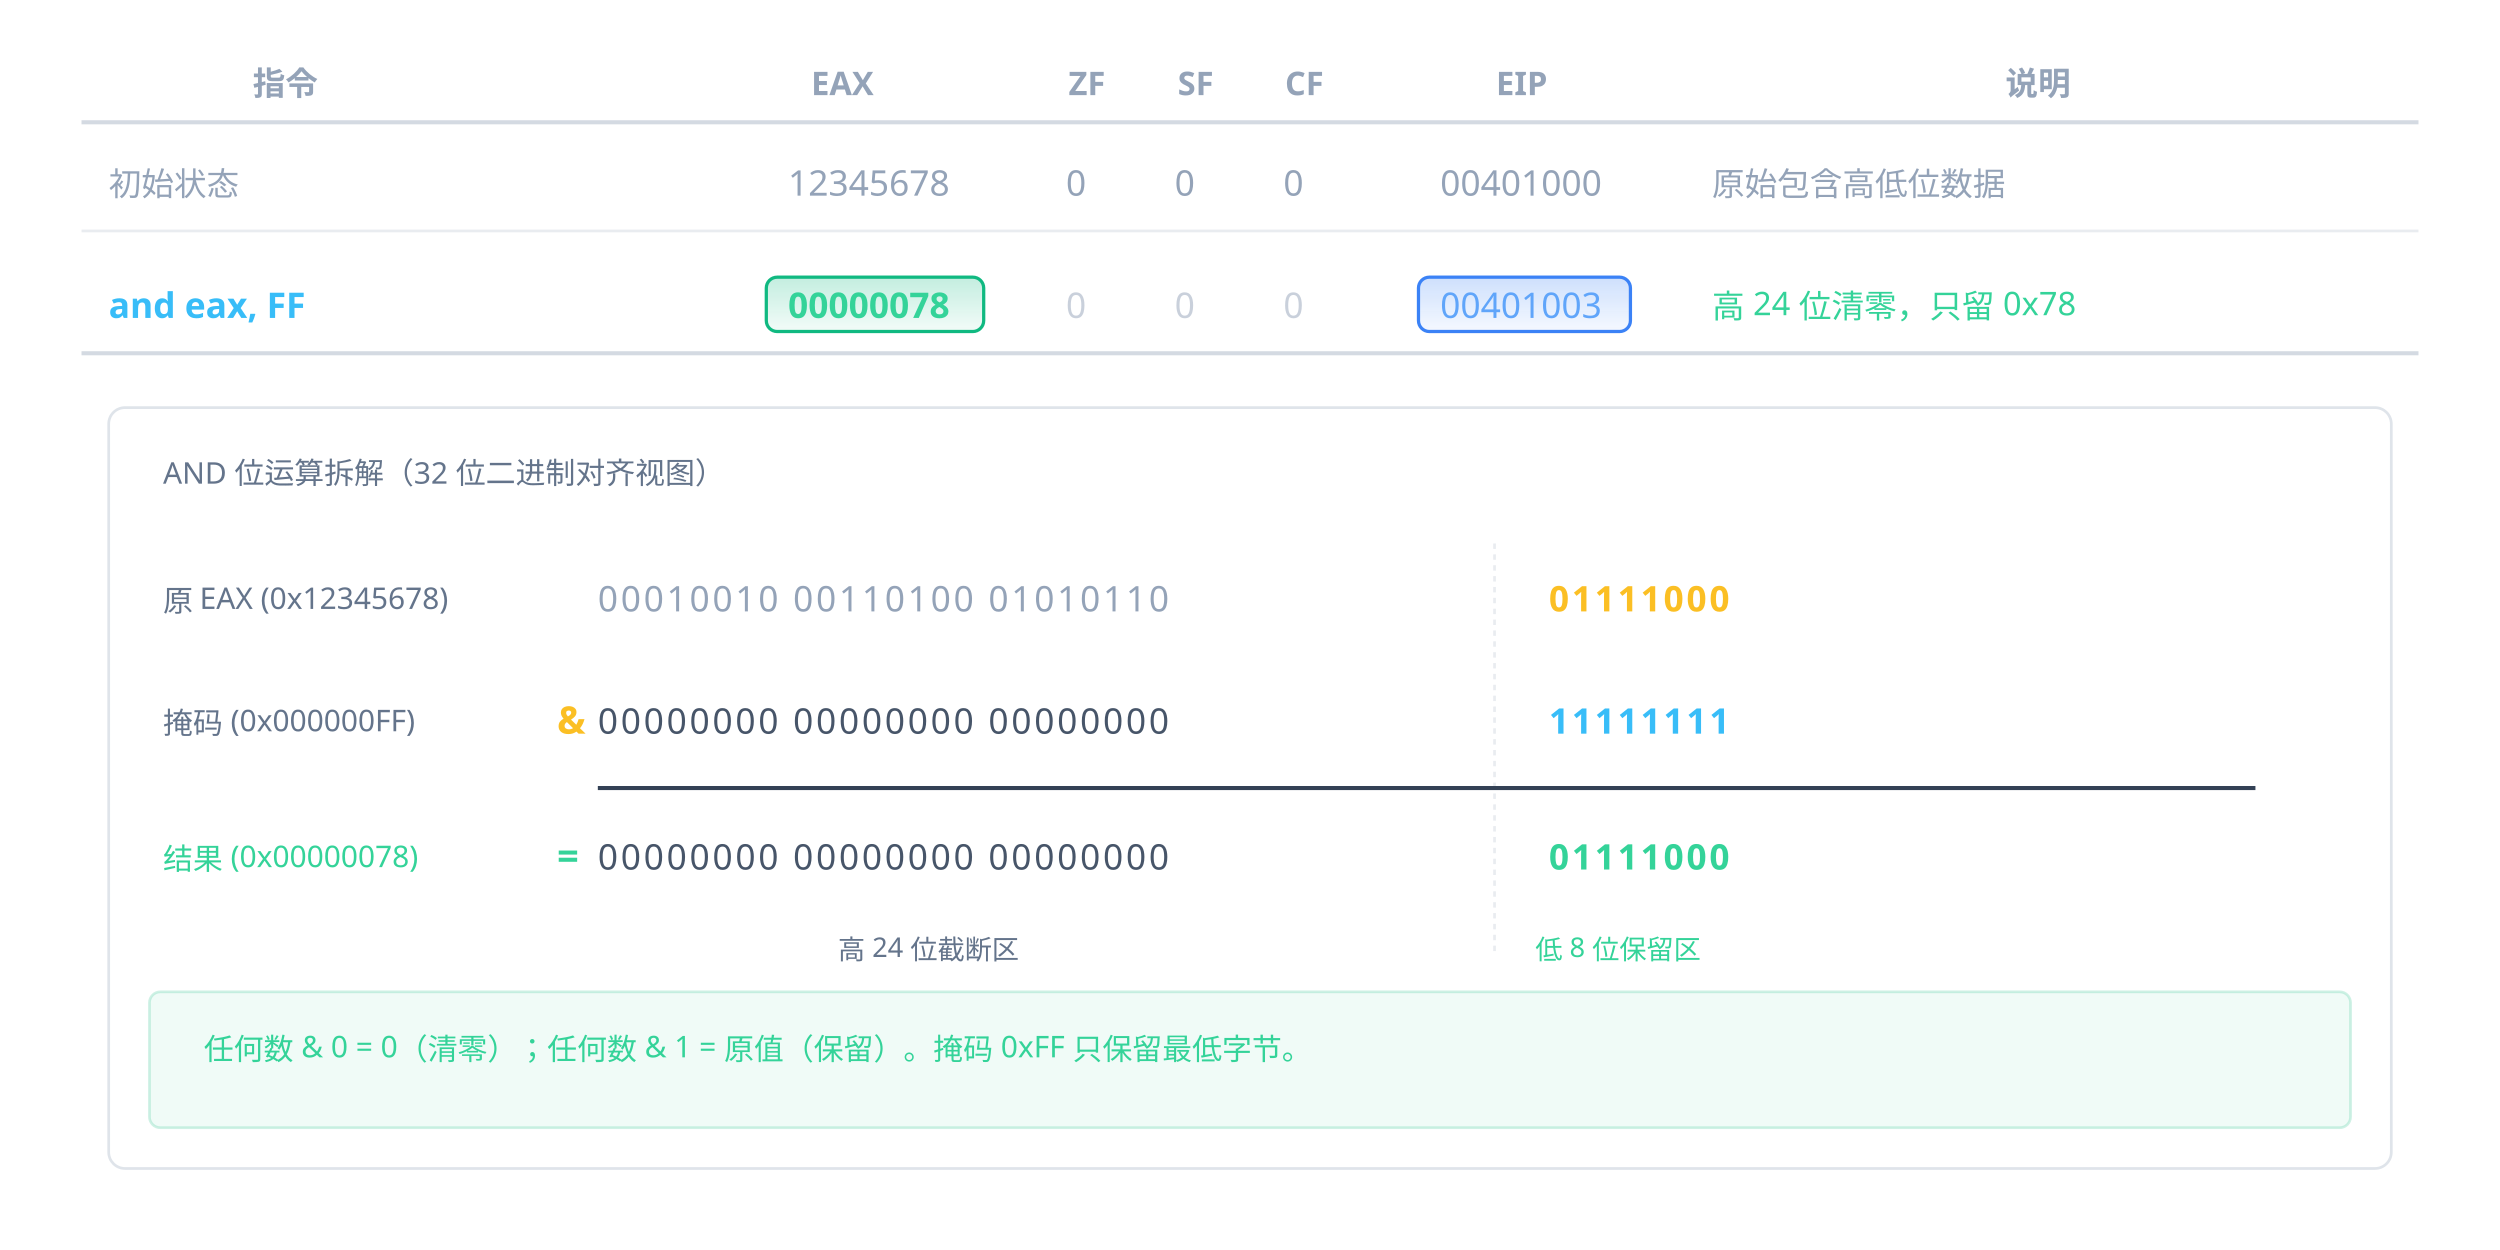
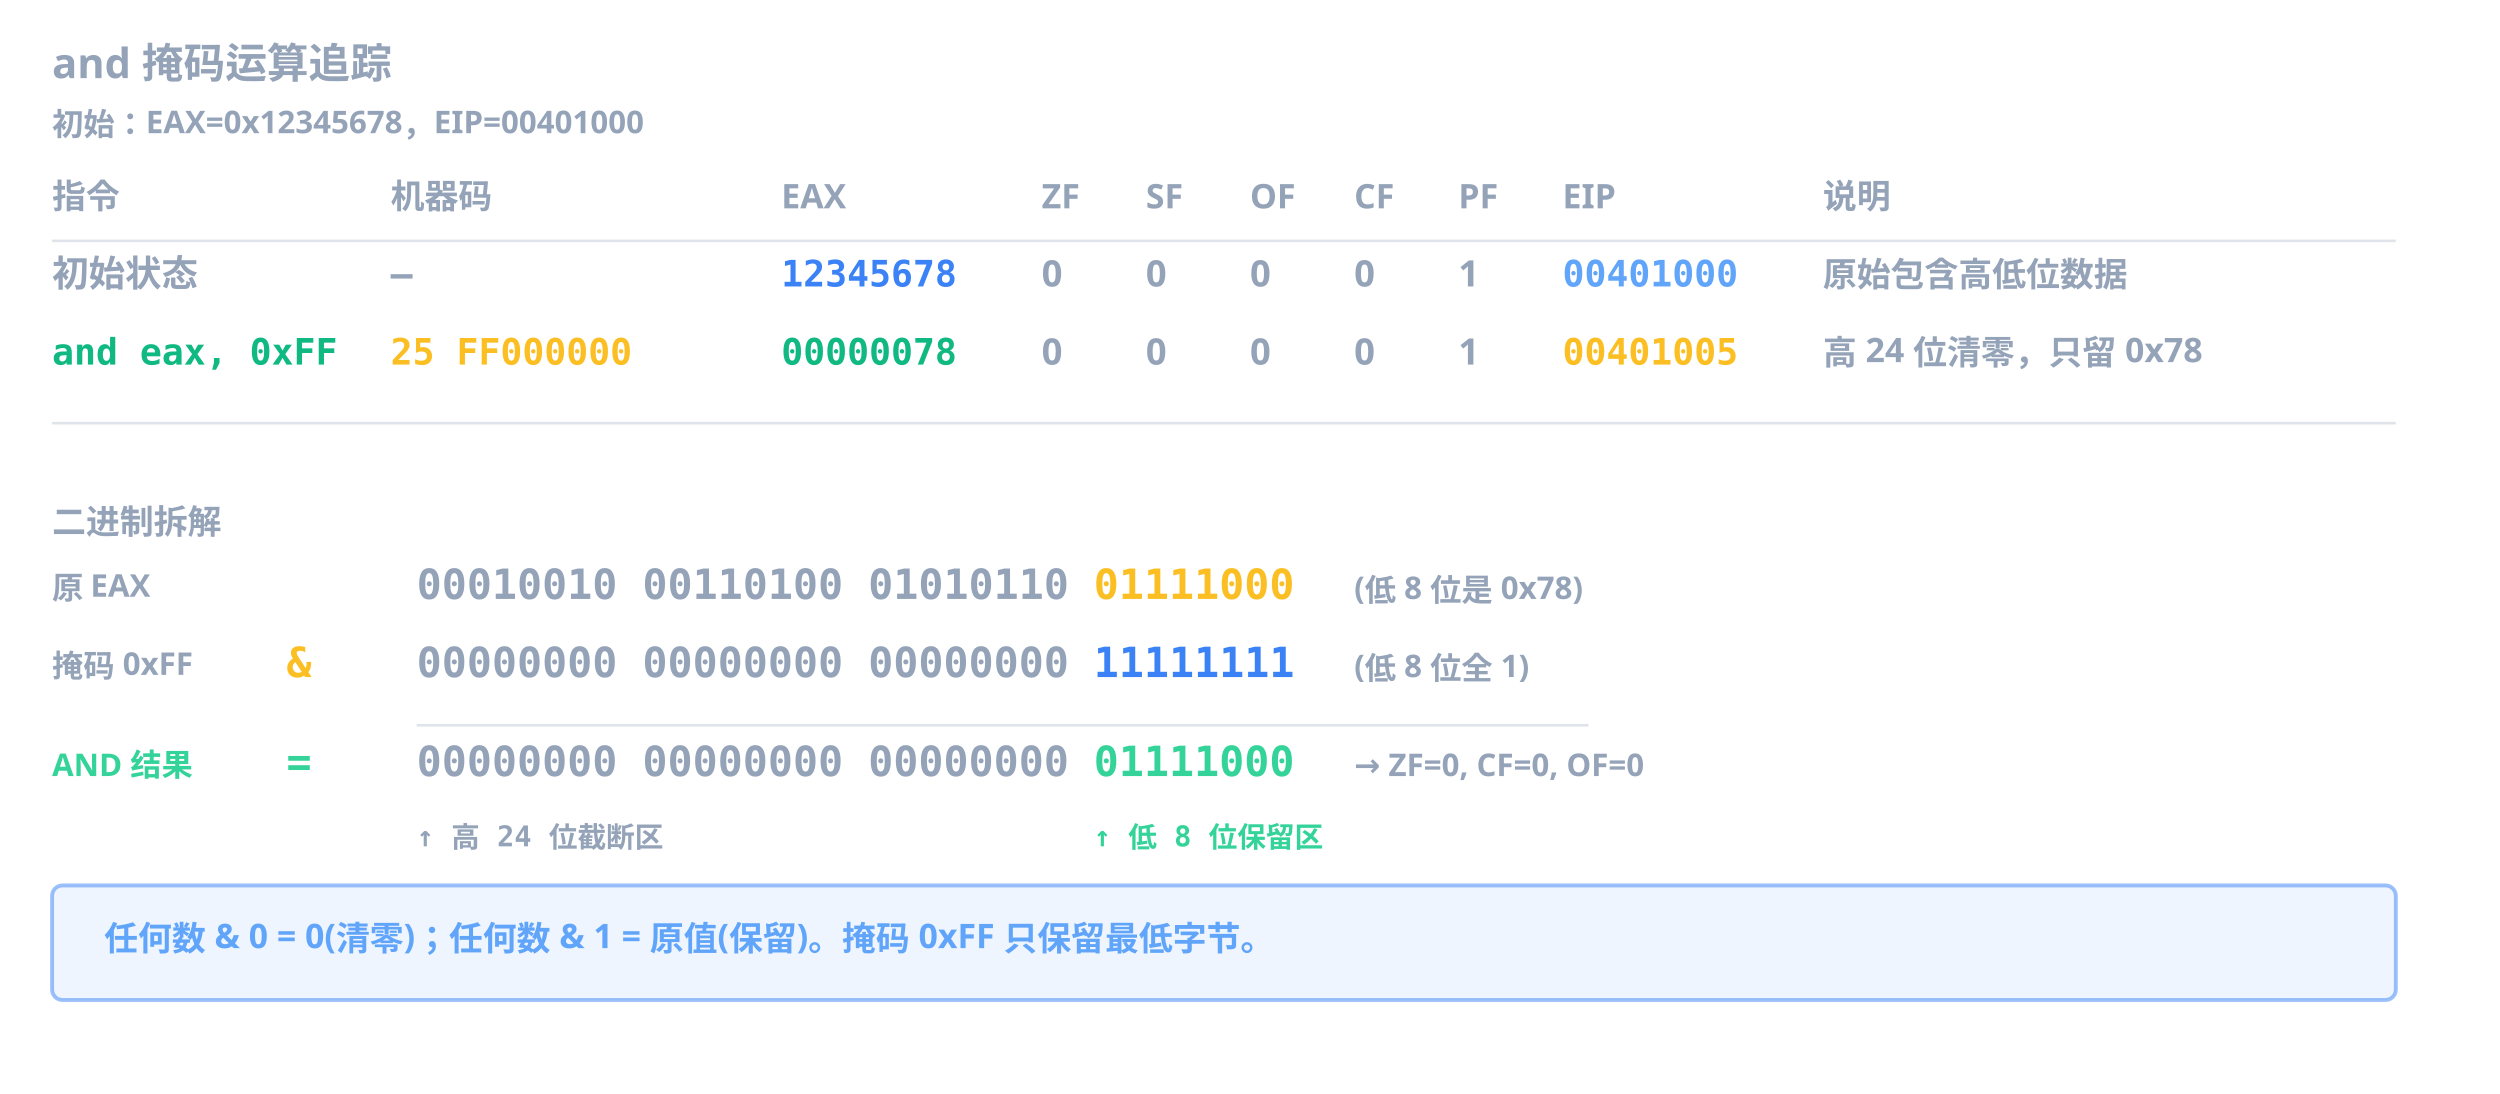
- <svg xmlns="http://www.w3.org/2000/svg" viewBox="0 0 920 460" width="920" font-family="'Noto Sans SC','Microsoft YaHei','PingFang SC','Hiragino Sans GB',sans-serif" font-size="13">
-   <defs>
-     <linearGradient id="eaxGrad" x1="0" y1="0" x2="0" y2="1">
-       <stop offset="0%" stop-color="#10b981" stop-opacity="0.25" />
-       <stop offset="100%" stop-color="#10b981" stop-opacity="0.05" />
-     </linearGradient>
-     <linearGradient id="eipGrad" x1="0" y1="0" x2="0" y2="1">
-       <stop offset="0%" stop-color="#3b82f6" stop-opacity="0.25" />
-       <stop offset="100%" stop-color="#3b82f6" stop-opacity="0.05" />
-     </linearGradient>
-   </defs>
-   <g fill="#94a3b8" font-weight="600" font-size="12" text-anchor="middle">
-     <text x="105" y="35">指令</text>
-     <text x="310" y="35">EAX</text>
-     <text x="400" y="35">ZF</text>
-     <text x="440" y="35">SF</text>
-     <text x="480" y="35">CF</text>
-     <text x="560" y="35">EIP</text>
-     <text x="750" y="35">说明</text>
+ <svg xmlns="http://www.w3.org/2000/svg" viewBox="0 0 960 420" width="100%" height="100%" font-family="'Noto Sans SC','Microsoft YaHei','PingFang SC','Hiragino Sans GB',sans-serif" font-size="14">
+   <text x="20" y="30" font-size="16" font-weight="bold" fill="#94a3b8">and 掩码运算追踪</text>
+   <text font-weight="bold" x="20" y="52" font-size="12" fill="#94a3b8">初始：EAX=0x12345678，EIP=00401000</text>
+   <g transform="translate(20, 80)">
+     <text x="0" y="0" font-size="13" fill="#94a3b8" font-weight="bold">指令</text>
+     <text x="130" y="0" font-size="13" fill="#94a3b8" font-weight="bold">机器码</text>
+     <text x="280" y="0" font-size="13" fill="#94a3b8" font-weight="bold">EAX</text>
+     <text x="380" y="0" font-size="13" fill="#94a3b8" font-weight="bold">ZF</text>
+     <text x="420" y="0" font-size="13" fill="#94a3b8" font-weight="bold">SF</text>
+     <text x="460" y="0" font-size="13" fill="#94a3b8" font-weight="bold">OF</text>
+     <text x="500" y="0" font-size="13" fill="#94a3b8" font-weight="bold">CF</text>
+     <text x="540" y="0" font-size="13" fill="#94a3b8" font-weight="bold">PF</text>
+     <text x="580" y="0" font-size="13" fill="#94a3b8" font-weight="bold">EIP</text>
+     <text x="680" y="0" font-size="13" fill="#94a3b8" font-weight="bold">说明</text>
+     <rect x="0" y="12" width="900" height="1" fill="#94a3b8" fill-opacity="0.3" />
  </g>
-   <line x1="30" y1="45" x2="890" y2="45" stroke="#94a3b8" stroke-opacity="0.4" stroke-width="1.5" />
-   <g fill="#94a3b8">
-     <text x="40" y="72" font-size="12">初始状态</text>
-     <text x="290" y="72">12345678</text>
-     <text x="396" y="72" text-anchor="middle">0</text>
-     <text x="436" y="72" text-anchor="middle">0</text>
-     <text x="476" y="72" text-anchor="middle">0</text>
-     <text x="530" y="72">00401000</text>
-     <text x="630" y="72" font-size="12">原始包含高低位数据</text>
+   <g transform="translate(20, 110)">
+     <text x="0" y="0" font-family="monospace" font-size="14" font-weight="bold" fill="#94a3b8">初始状态</text>
+     <text x="130" y="0" font-family="monospace" font-size="14" font-weight="bold" fill="#94a3b8">—</text>
+     <text x="280" y="0" font-family="monospace" font-size="14" font-weight="bold" fill="#3b82f6">12345678</text>
+     <text x="380" y="0" font-size="14" font-weight="bold" fill="#94a3b8">0</text>
+     <text x="420" y="0" font-size="14" font-weight="bold" fill="#94a3b8">0</text>
+     <text x="460" y="0" font-size="14" font-weight="bold" fill="#94a3b8">0</text>
+     <text x="500" y="0" font-size="14" font-weight="bold" fill="#94a3b8">0</text>
+     <text x="540" y="0" font-size="14" font-weight="bold" fill="#94a3b8">1</text>
+     <text x="580" y="0" font-family="monospace" font-size="14" font-weight="bold" fill="#60a5fa">00401000</text>
+     <text x="680" y="0" font-size="13" font-weight="bold" fill="#94a3b8">原始包含高低位数据</text>
  </g>
-   <line x1="30" y1="85" x2="890" y2="85" stroke="#94a3b8" stroke-opacity="0.2" stroke-width="1" />
-   <g>
-     <text x="40" y="117" fill="#38bdf8" font-weight="600">and eax, FF</text>
-     <rect x="282" y="102" width="80" height="20" rx="4" fill="url(#eaxGrad)" stroke="#10b981" stroke-width="1.2" />
-     <text x="290" y="117" fill="#34d399" font-weight="600">00000078</text>
-     <text x="396" y="117" fill="#94a3b8" fill-opacity="0.5" text-anchor="middle">0</text>
-     <text x="436" y="117" fill="#94a3b8" fill-opacity="0.5" text-anchor="middle">0</text>
-     <text x="476" y="117" fill="#94a3b8" fill-opacity="0.5" text-anchor="middle">0</text>
-     <rect x="522" y="102" width="78" height="20" rx="4" fill="url(#eipGrad)" stroke="#3b82f6" stroke-width="1.2" />
-     <text x="530" y="117" fill="#60a5fa">00401003</text>
-     <text x="630" y="117" fill="#34d399" font-size="12">高 24 位清零，只留 0x78</text>
+   <g transform="translate(20, 140)">
+     <text x="0" y="0" font-family="monospace" font-size="14" font-weight="bold" fill="#10b981">and eax, 0xFF</text>
+     <text x="130" y="0" font-family="monospace" font-size="14" font-weight="bold" fill="#fbbf24">25 FF000000</text>
+     <text x="280" y="0" font-family="monospace" font-size="14" font-weight="bold" fill="#10b981">00000078</text>
+     <text x="380" y="0" font-size="14" font-weight="bold" fill="#94a3b8">0</text>
+     <text x="420" y="0" font-size="14" font-weight="bold" fill="#94a3b8">0</text>
+     <text x="460" y="0" font-size="14" font-weight="bold" fill="#94a3b8">0</text>
+     <text x="500" y="0" font-size="14" font-weight="bold" fill="#94a3b8">0</text>
+     <text x="540" y="0" font-size="14" font-weight="bold" fill="#94a3b8">1</text>
+     <text x="580" y="0" font-family="monospace" font-size="14" font-weight="bold" fill="#fbbf24">00401005</text>
+     <text x="680" y="0" font-size="13" font-weight="bold" fill="#94a3b8">高 24 位清零，只留 0x78</text>
  </g>
-   <line x1="30" y1="130" x2="890" y2="130" stroke="#94a3b8" stroke-opacity="0.4" stroke-width="1.5" />
-   <g transform="translate(40, 150)">
-     <rect width="840" height="280" rx="6" fill="none" stroke="#94a3b8" stroke-opacity="0.3" stroke-width="1" />
-     <text x="20" y="28" fill="#64748b" font-size="11" font-weight="500">AND 位运算拆解（32 位二进制对齐视图）</text>
-     <line x1="510" y1="50" x2="510" y2="200" stroke="#94a3b8" stroke-opacity="0.2" stroke-dasharray="2,2" stroke-width="1" />
-     <g transform="translate(20, 55)">
-       <text x="0" y="20" fill="#64748b" font-size="11">原 EAX (0x12345678)</text>
-       <text x="160" y="20" fill="#94a3b8" letter-spacing="1">00010010 00110100 01010110</text>
-       <text x="510" y="20" fill="#fbbf24" font-weight="600" letter-spacing="1">01111000</text>
-       <text x="0" y="65" fill="#64748b" font-size="11">掩码 (0x000000FF)</text>
-       <text x="145" y="65" fill="#fbbf24" font-size="14" font-weight="bold">&amp;</text>
-       <text x="160" y="65" fill="#475569" letter-spacing="1">00000000 00000000 00000000</text>
-       <text x="510" y="65" fill="#38bdf8" font-weight="600" letter-spacing="1">11111111</text>
-       <line x1="160" y1="85" x2="770" y2="85" stroke="#334155" stroke-width="1.5" />
-       <text x="0" y="115" fill="#34d399" font-size="11">结果 (0x00000078)</text>
-       <text x="145" y="115" fill="#34d399" font-size="14" font-weight="bold">=</text>
-       <text x="160" y="115" fill="#475569" letter-spacing="1">00000000 00000000 00000000</text>
-       <text x="510" y="115" fill="#34d399" font-weight="600" letter-spacing="1">01111000</text>
+   <rect x="20" y="162" width="900" height="1" fill="#94a3b8" fill-opacity="0.3" />
+   <g transform="translate(20, 205)">
+     <text x="0" y="0" font-size="13" fill="#94a3b8" font-weight="bold">二进制拆解</text>
+     <g transform="translate(0, 25)" font-family="monospace" font-size="16">
+       <text font-weight="bold" x="0" y="0" font-size="12" font-family="'Noto Sans SC','Microsoft YaHei','PingFang SC','Hiragino Sans GB',sans-serif" fill="#94a3b8">原 EAX</text>
+       <text font-weight="bold" x="140" y="0" fill="#94a3b8">00010010 00110100 01010110</text>
+       <text x="400" y="0" fill="#fbbf24" font-weight="bold">01111000</text>
+       <text font-weight="bold" x="500" y="0" font-size="12" font-family="'Noto Sans SC','Microsoft YaHei','PingFang SC','Hiragino Sans GB',sans-serif" fill="#94a3b8">(低 8 位是 0x78)</text>
+       <text font-weight="bold" x="0" y="30" font-size="12" font-family="'Noto Sans SC','Microsoft YaHei','PingFang SC','Hiragino Sans GB',sans-serif" fill="#94a3b8">掩码 0xFF</text>
+       <text x="90" y="30" fill="#fbbf24" font-weight="bold">&amp;</text>
+       <text font-weight="bold" x="140" y="30" fill="#94a3b8">00000000 00000000 00000000</text>
+       <text x="400" y="30" fill="#3b82f6" font-weight="bold">11111111</text>
+       <text font-weight="bold" x="500" y="30" font-size="12" font-family="'Noto Sans SC','Microsoft YaHei','PingFang SC','Hiragino Sans GB',sans-serif" fill="#94a3b8">(低 8 位全 1)</text>
+       <rect x="140" y="48" width="450" height="1" fill="#94a3b8" fill-opacity="0.3" />
+       <text font-weight="bold" x="0" y="68" font-size="12" font-family="'Noto Sans SC','Microsoft YaHei','PingFang SC','Hiragino Sans GB',sans-serif" fill="#34d399">AND 结果</text>
+       <text x="90" y="68" fill="#34d399" font-weight="bold">=</text>
+       <text font-weight="bold" x="140" y="68" fill="#94a3b8">00000000 00000000 00000000</text>
+       <text x="400" y="68" fill="#34d399" font-weight="bold">01111000</text>
+       <text x="500" y="68" font-size="12" font-family="'Noto Sans SC','Microsoft YaHei','PingFang SC','Hiragino Sans GB',sans-serif" fill="#94a3b8" font-weight="bold">→ ZF=0, CF=0, OF=0</text>
+       <text font-weight="bold" x="140" y="95" fill="#94a3b8" font-size="11">↑ 高 24 位截断区</text>
+       <text font-weight="bold" x="400" y="95" fill="#34d399" font-size="11">↑ 低 8 位保留区</text>
    </g>
-     <text x="335" y="203" fill="#64748b" font-size="10" text-anchor="end">高 24 位截断区</text>
-     <text x="525" y="203" fill="#34d399" font-size="10">低 8 位保留区</text>
-     <rect x="15" y="215" width="810" height="50" rx="4" fill="#10b981" fill-opacity="0.06" stroke="#10b981" stroke-opacity="0.2" stroke-width="1" />
-     <text x="35" y="240" fill="#34d399" font-size="11">任何数 &amp; 0 = 0（清零）；任何数 &amp; 1 = 原值（保留）。掩码 0xFF 只保留最低字节。</text>
  </g>
+   <rect x="20" y="340" width="900" height="44" rx="4" fill="#3b82f6" fill-opacity="0.08" stroke="#3b82f6" stroke-opacity="0.5" stroke-width="1.5" />
+   <text font-weight="bold" x="40" y="365" font-size="13" fill="#60a5fa">任何数 &amp; 0 = 0(清零)；任何数 &amp; 1 = 原值(保留)。掩码 0xFF 只保留最低字节。</text>
</svg>
